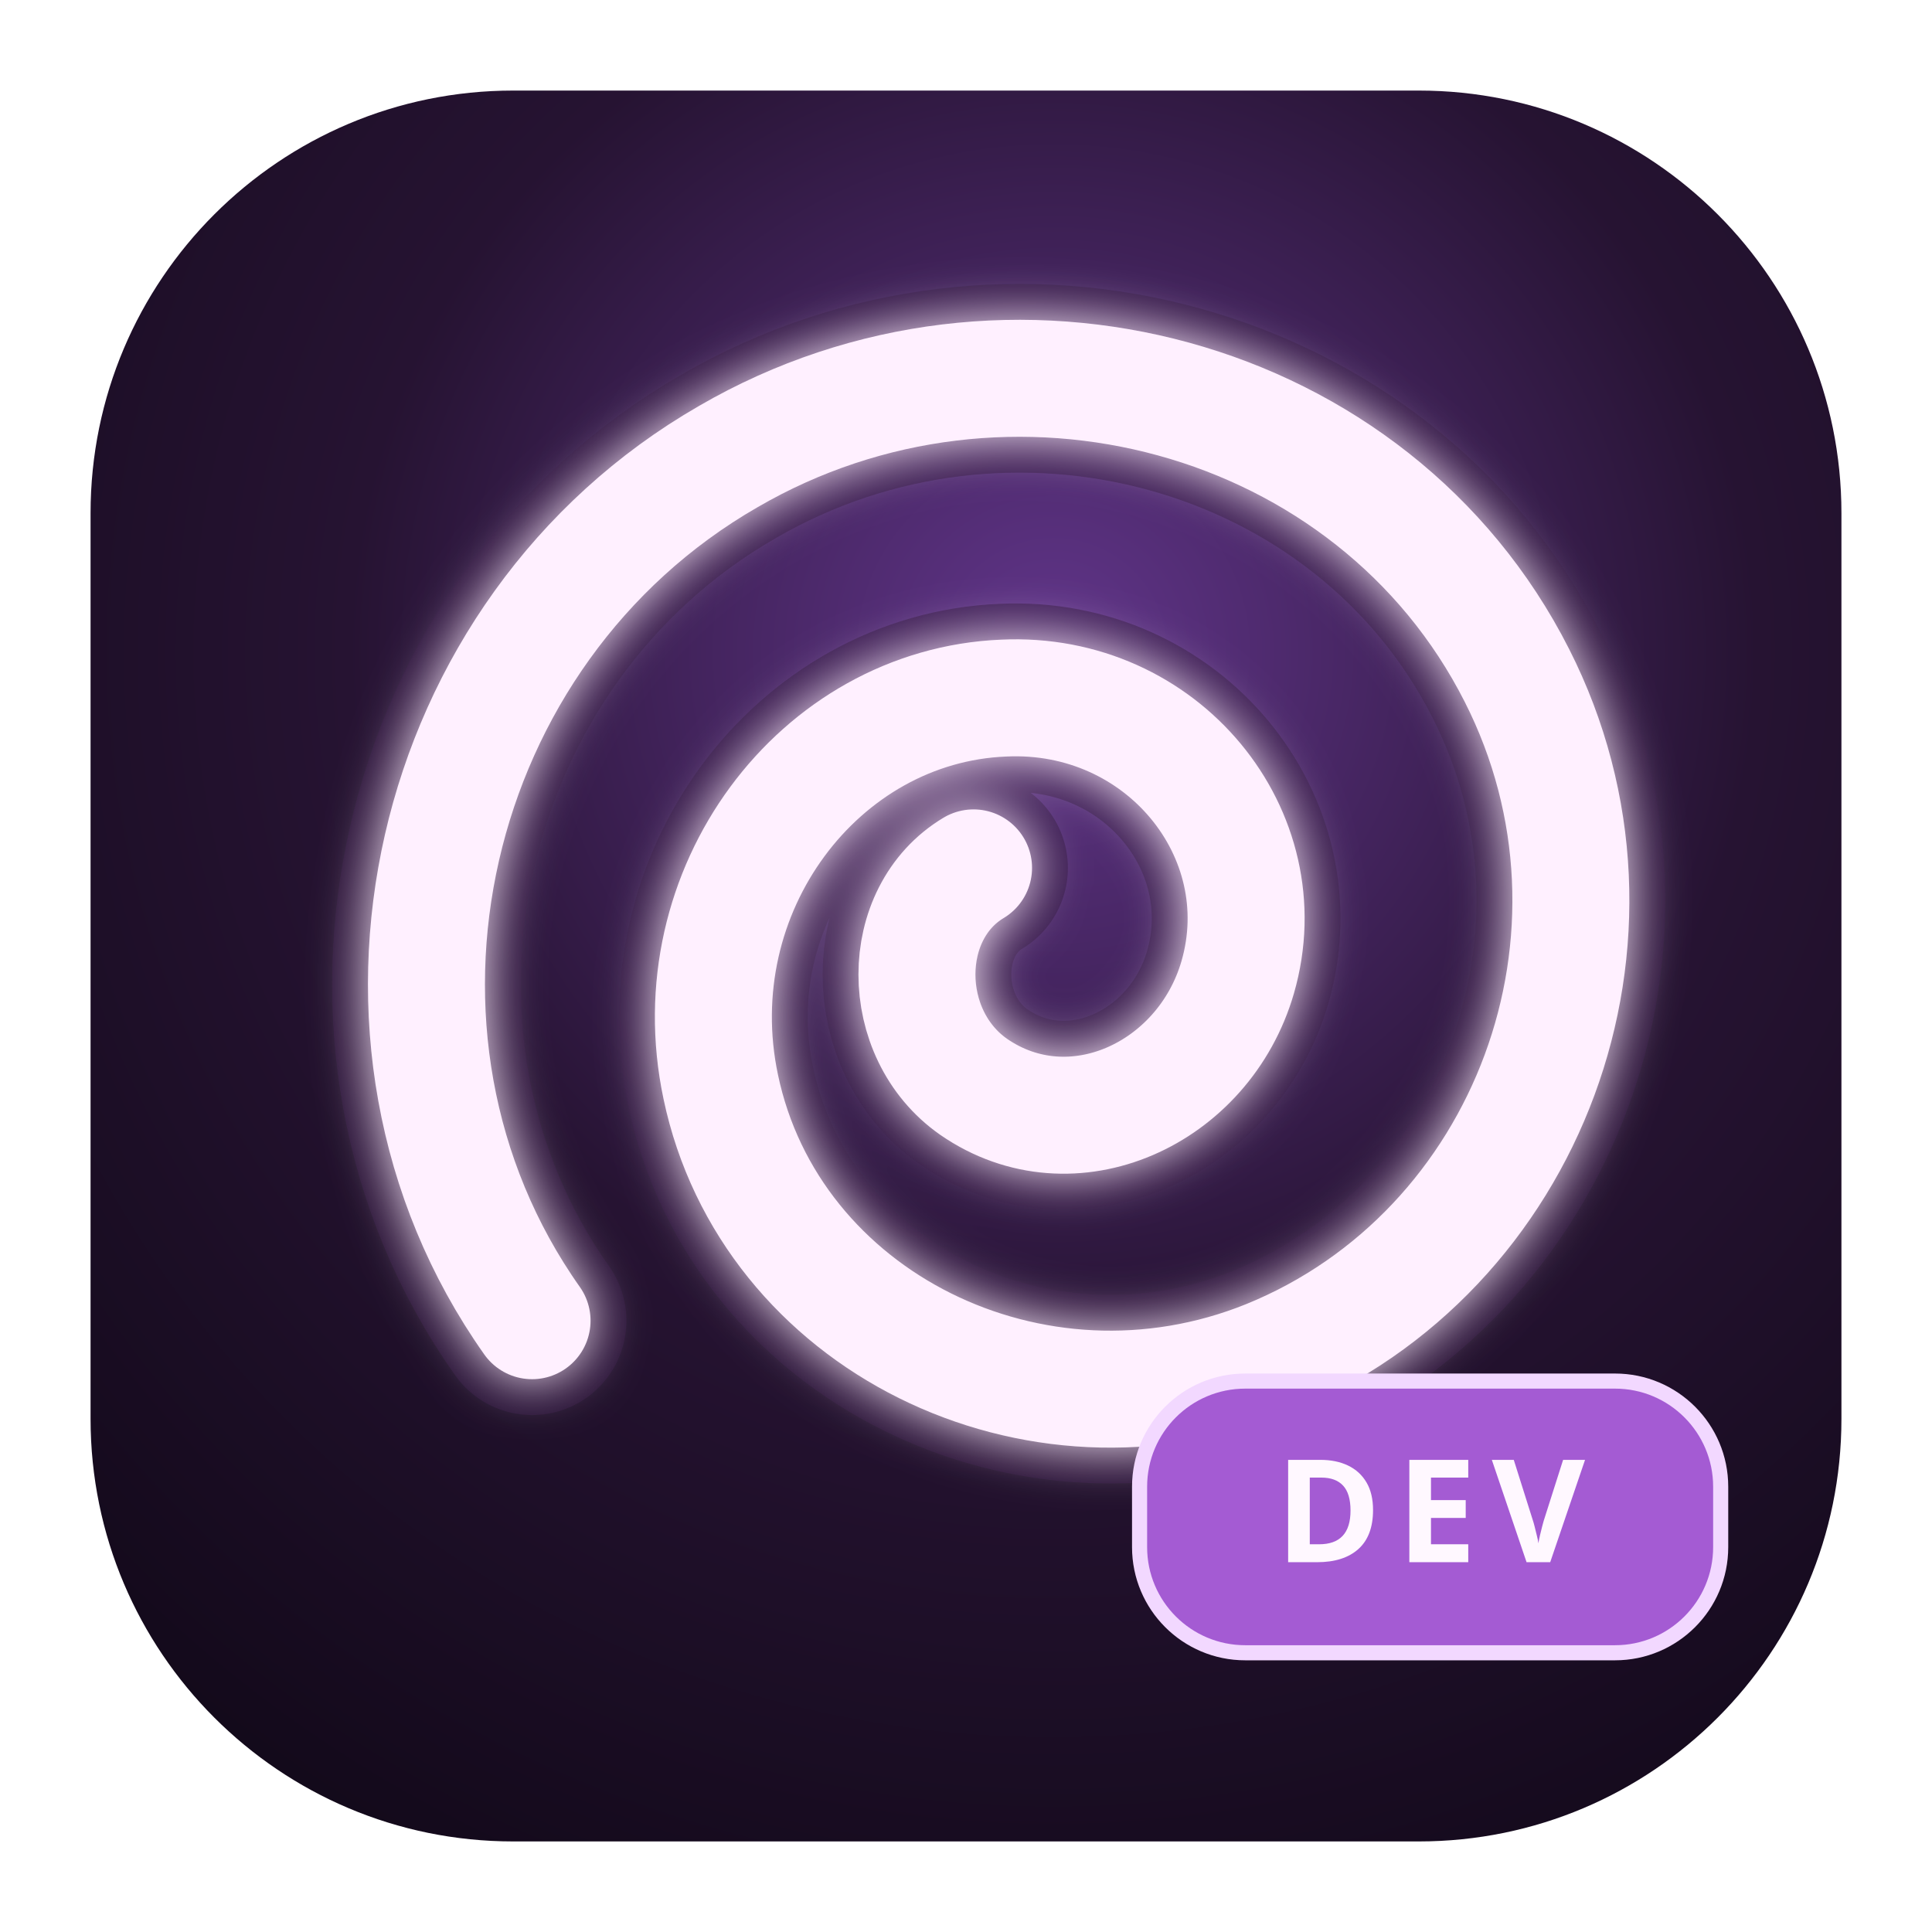
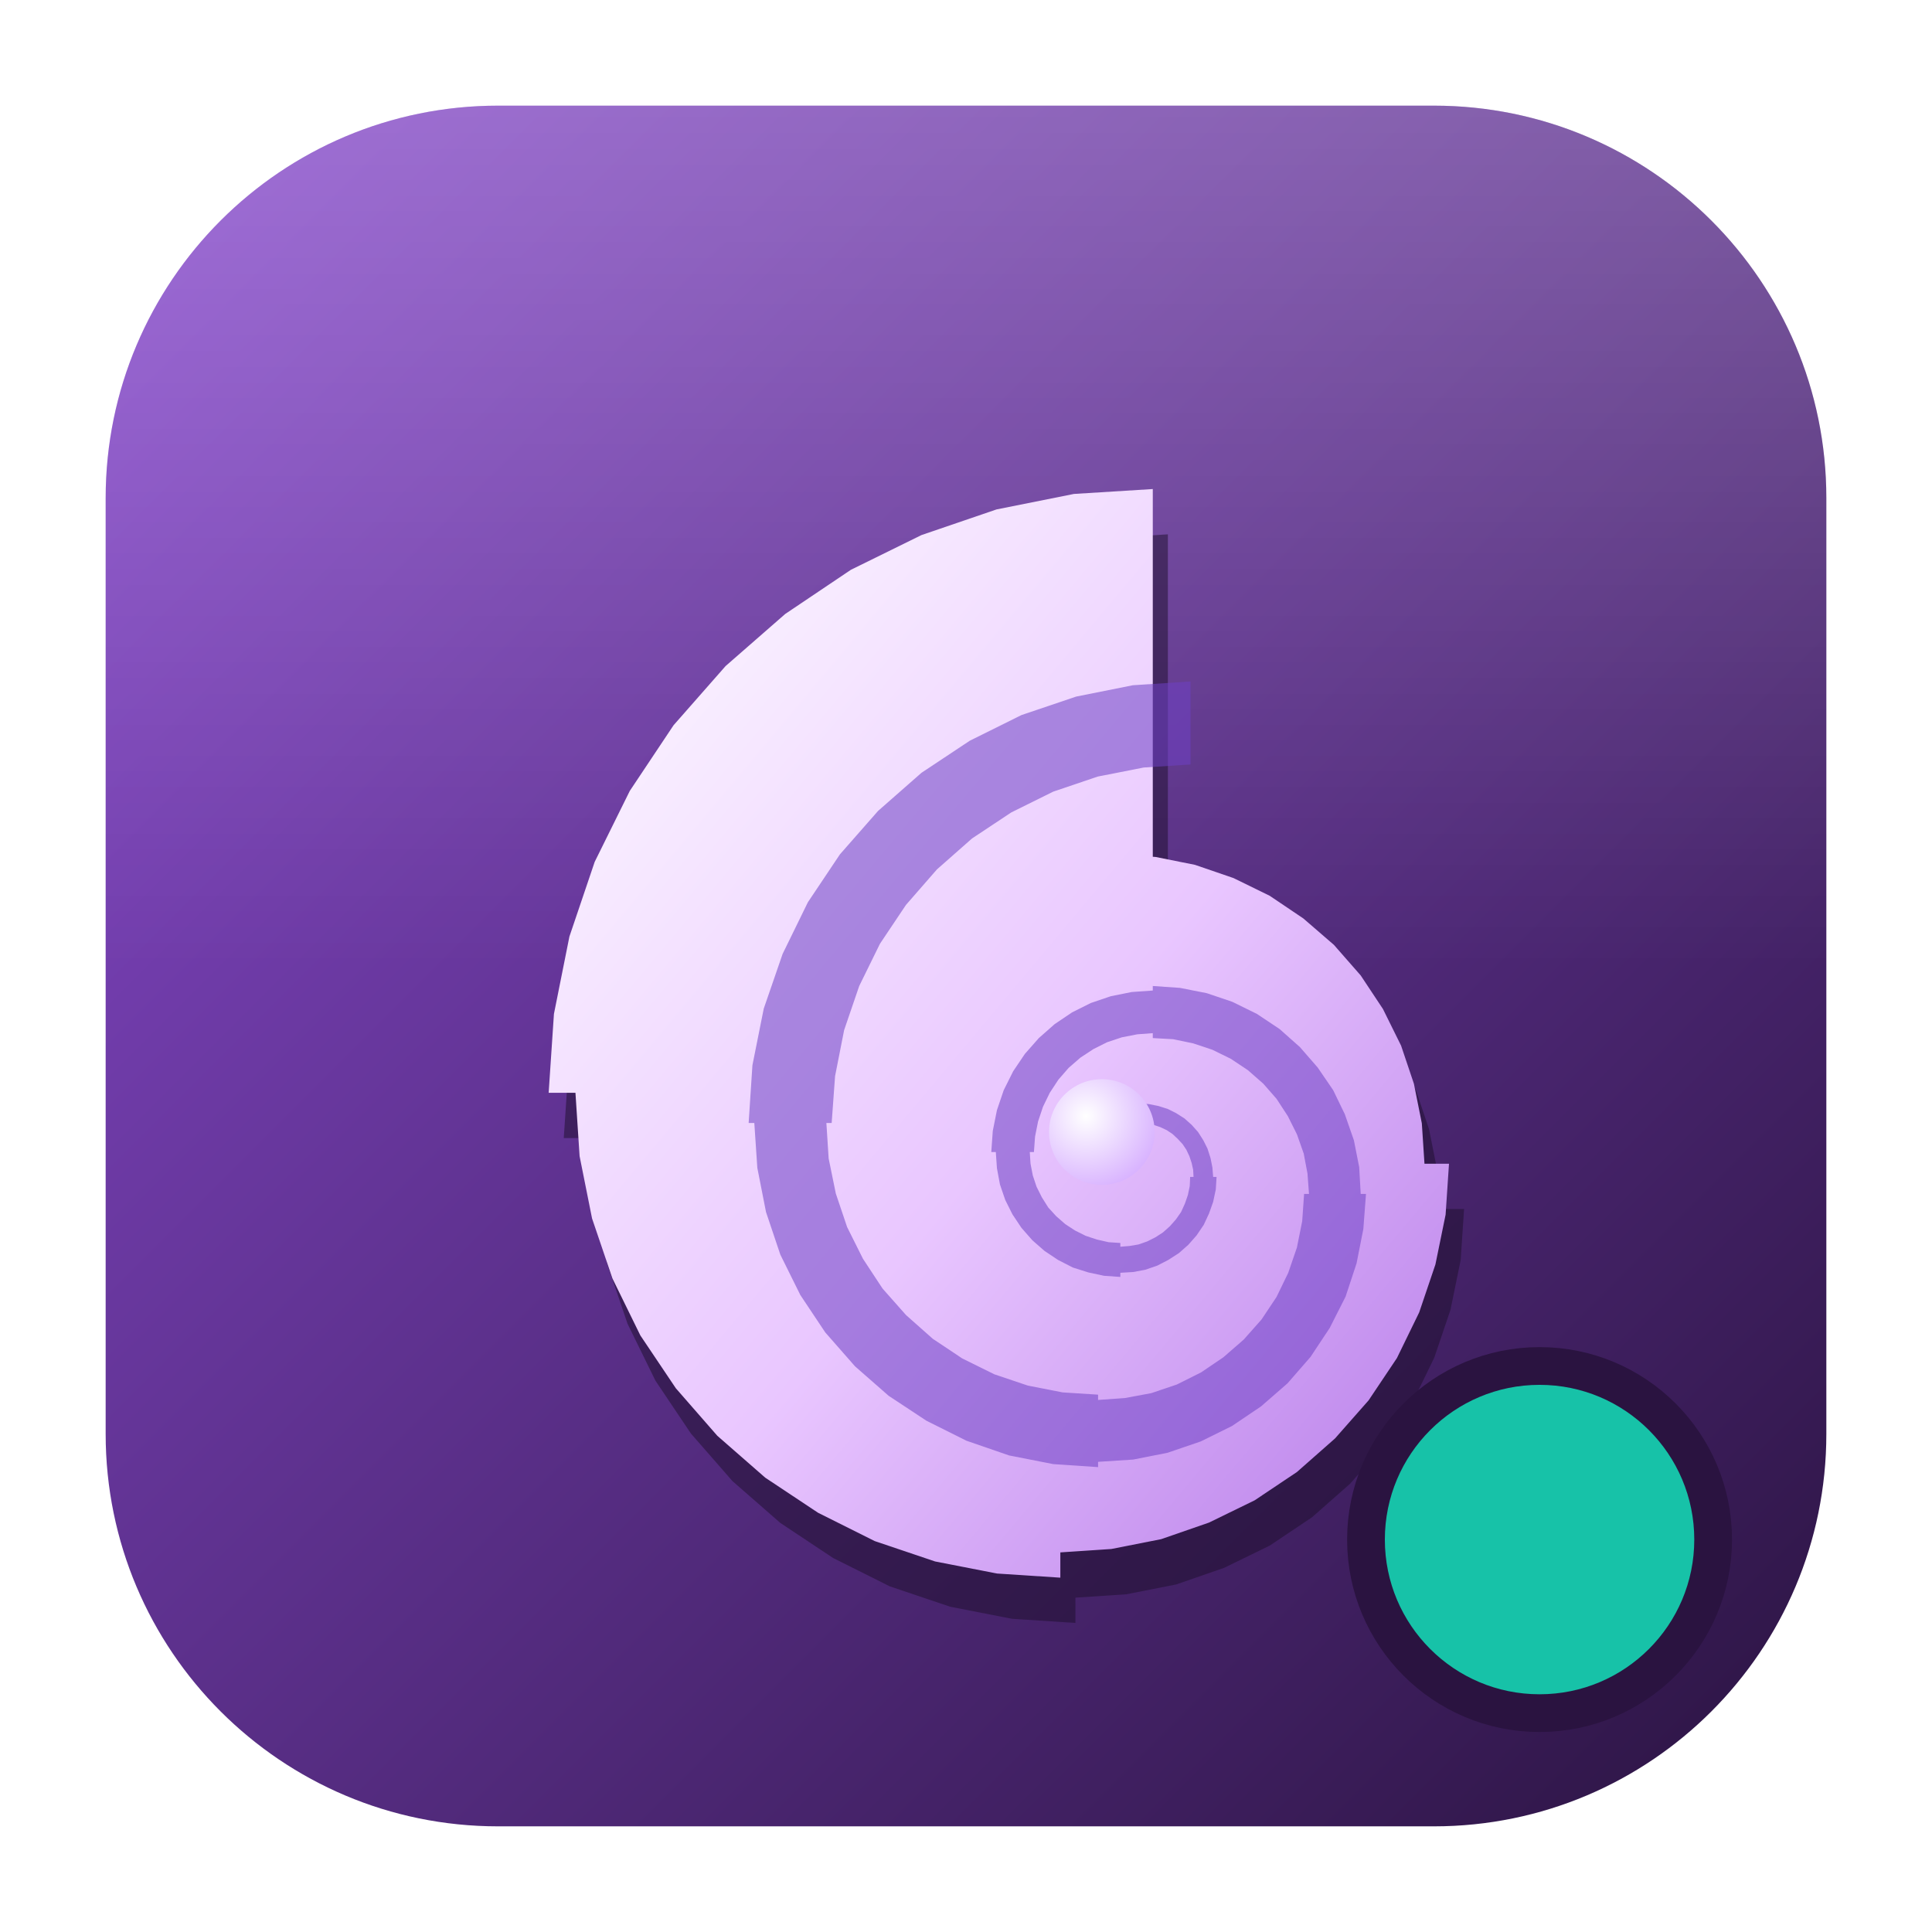
<svg xmlns="http://www.w3.org/2000/svg" width="512" height="512" viewBox="0 0 512 512" role="img" aria-labelledby="title desc">
  <defs>
-     <radialGradient id="bg" cx="55%" cy="32%" r="84%">
-       <stop offset="0" stop-color="#61358a" />
-       <stop offset="0.48" stop-color="#261332" />
-       <stop offset="1" stop-color="#100817" />
+     <linearGradient id="tile" x1="0" y1="0" x2="1" y2="1">
+       <stop offset="0" stop-color="#8a4bd1" />
+       <stop offset="1" stop-color="#2a1340" />
+     </linearGradient>
+     <linearGradient id="tileTop" x1="0" y1="0" x2="0" y2="1">
+       <stop offset="0" stop-color="#ffffff" stop-opacity=".22" />
+       <stop offset=".5" stop-color="#ffffff" stop-opacity="0" />
+     </linearGradient>
+     <linearGradient id="ribbon" x1="0" y1="0" x2="1" y2="1">
+       <stop offset="0" stop-color="#ffffff" />
+       <stop offset=".55" stop-color="#e9c6ff" />
+       <stop offset="1" stop-color="#b57ae8" />
+     </linearGradient>
+     <radialGradient id="pearl" cx=".35" cy=".35" r=".7">
+       <stop offset="0" stop-color="#ffffff" />
+       <stop offset="1" stop-color="#d9b4ff" />
    </radialGradient>
-     <linearGradient id="spiral" x1="116" y1="112" x2="394" y2="402">
-       <stop offset="0" stop-color="#fff0ff" />
-       <stop offset="0.5" stop-color="#d49af5" />
-       <stop offset="1" stop-color="#8752bd" />
-     </linearGradient>
-     <filter id="glow" x="-40%" y="-40%" width="180%" height="180%">
-       <feGaussianBlur stdDeviation="7" result="b" />
-       <feMerge>
-         <feMergeNode in="b" />
-         <feMergeNode in="SourceGraphic" />
-       </feMerge>
-     </filter>
  </defs>
-   <rect x="24" y="24" width="464" height="464" rx="112" fill="url(#bg)" />
-   <path d="M141 350c-53-75-28-183 52-229 74-43 171-17 209 58 35 69 3 153-66 181-62 25-132-10-145-72-11-52 26-101 75-103 42-2 73 36 62 74-9 31-44 47-70 29-20-14-20-46 0-58" fill="none" stroke="#321641" stroke-width="50" stroke-linecap="round" stroke-linejoin="round" opacity=".58" />
-   <path d="M141 350c-53-75-28-183 52-229 74-43 171-17 209 58 35 69 3 153-66 181-62 25-132-10-145-72-11-52 26-101 75-103 42-2 73 36 62 74-9 31-44 47-70 29-20-14-20-46 0-58" fill="none" stroke="url(#spiral)" stroke-width="31" stroke-linecap="round" stroke-linejoin="round" filter="url(#glow)" />
-   <circle cx="258" cy="230" r="13" fill="#fff0ff" />
-   <rect x="302" y="366" width="154" height="72" rx="28" fill="#a45bd3" stroke="#f2d8ff" stroke-width="4" />
-   <text x="379" y="414" text-anchor="middle" font-family="ui-sans-serif,system-ui,sans-serif" font-size="38" font-weight="800" letter-spacing="4" fill="#fff8ff">DEV</text>
+   <rect x="28" y="28" width="456" height="456" rx="104" fill="url(#tile)" />
+   <rect x="28" y="28" width="456" height="456" rx="104" fill="url(#tileTop)" />
+   <path d="M269.3,300.0 L269.5,297.0 L270.1,294.1 L271.0,291.3 L272.3,288.6 L274.0,286.2 L275.9,283.9 L278.2,282.0 L280.6,280.3 L283.3,279.0 L286.1,278.1 L289.0,277.5 L292.0,277.3 L292.0,274.3 L295.9,274.6 L299.7,275.3 L303.3,276.6 L306.8,278.3 L310.0,280.4 L312.9,283.0 L315.5,285.9 L317.6,289.1 L319.3,292.6 L320.6,296.2 L321.3,300.0 L321.6,303.9 L325.9,303.9 L325.6,309.0 L324.6,314.0 L323.0,318.8 L320.7,323.4 L317.9,327.6 L314.5,331.5 L310.7,334.8 L306.4,337.7 L301.9,339.9 L297.0,341.6 L292.0,342.6 L286.9,342.9 L286.9,348.0 L280.3,347.5 L273.8,346.2 L267.5,344.1 L261.6,341.2 L256.1,337.5 L251.1,333.1 L246.7,328.1 L243.1,322.6 L240.1,316.7 L238.0,310.4 L236.7,303.9 L236.3,297.3 L230.7,297.3 L231.2,288.8 L232.9,280.5 L235.6,272.5 L239.4,264.9 L244.1,257.8 L249.7,251.5 L256.0,245.9 L263.1,241.2 L270.7,237.4 L278.7,234.7 L287.0,233.0 L295.5,232.5 L295.5,226.4 L306.2,227.1 L316.7,229.2 L326.9,232.7 L336.5,237.4 L345.4,243.4 L353.5,250.4 L360.6,258.5 L366.5,267.4 L371.3,277.1 L374.7,287.2 L376.8,297.7 L377.5,308.4 L384.0,308.4 L383.1,321.9 L380.4,335.1 L376.1,347.8 L370.2,359.9 L362.7,371.1 L353.8,381.2 L343.7,390.1 L332.5,397.6 L320.4,403.5 L307.7,407.9 L294.5,410.5 L281.0,411.4 L281.0,418.1 L264.2,417.0 L247.8,413.8 L231.8,408.4 L216.8,400.9 L202.8,391.6 L190.1,380.5 L179.1,367.9 L169.7,353.9 L162.3,338.8 L156.9,322.9 L153.6,306.4 L152.5,289.6 L145.4,289.6 L146.8,268.7 L150.9,248.2 L157.6,228.4 L166.9,209.6 L178.5,192.2 L192.3,176.5 L208.1,162.7 L225.5,151.0 L244.2,141.8 L264.1,135.0 L284.6,130.9 L305.5,129.6 L305.5,237.6 L298.7,238.0 L292.0,239.4 L285.6,241.5 L279.5,244.6 L273.8,248.3 L268.7,252.8 L264.2,257.9 L260.4,263.6 L257.4,269.7 L255.2,276.2 L253.9,282.8 L253.4,289.6 L246.4,289.6 L246.7,294.1 L247.6,298.6 L249.0,302.9 L251.0,306.9 L253.5,310.7 L256.5,314.1 L259.9,317.1 L263.7,319.6 L267.8,321.6 L272.1,323.1 L276.5,324.0 L281.0,324.3 L281.0,331.0 L284.0,330.8 L286.9,330.2 L289.7,329.3 L292.3,328.0 L294.8,326.3 L297.0,324.4 L298.9,322.2 L300.6,319.7 L301.9,317.1 L302.8,314.3 L303.4,311.4 L303.6,308.4 L310.0,308.4 L309.9,306.6 L309.5,304.7 L308.9,302.9 L308.1,301.2 L307.0,299.6 L305.8,298.2 L304.3,296.9 L302.8,295.9 L301.1,295.0 L299.3,294.4 L297.4,294.1 L295.5,293.9 L295.5,287.9 L294.3,288.0 L293.1,288.2 L291.9,288.6 L290.8,289.1 L289.8,289.8 L288.8,290.6 L288.0,291.6 L287.3,292.6 L286.8,293.7 L286.4,294.9 L286.2,296.1 L286.1,297.3 L280.5,297.3 L280.5,298.2 L280.7,299.0 L281.0,299.8 L281.3,300.5 L281.8,301.2 L282.4,301.9 L283.0,302.4 L283.7,302.9 L284.5,303.3 L285.3,303.6 L286.1,303.7 L286.9,303.8 L286.9,308.8 L287.6,308.8 L288.2,308.7 L288.8,308.5 L289.4,308.2 L289.9,307.8 L290.4,307.4 L290.9,306.9 L291.2,306.4 L291.5,305.8 L291.7,305.2 L291.8,304.5 L291.9,303.9 L296.2,303.9 L296.2,303.3 L296.1,302.8 L295.9,302.3 L295.6,301.8 L295.3,301.3 L295.0,300.9 L294.6,300.6 L294.1,300.3 L293.6,300.0 L293.1,299.8 L292.6,299.7 L292.0,299.7 L292.0,296.7 L291.6,296.7 L291.2,296.8 L290.7,297.0 L290.4,297.2 L290.0,297.4 L289.7,297.7 L289.4,298.0 L289.2,298.4 L289.0,298.7 L288.8,299.2 L288.7,299.6 L288.7,300.0 Z" fill="#1b0e2a" opacity=".5" transform="translate(4,12)" />
+   <path d="M269.3,300.0 L269.5,297.0 L270.1,294.1 L271.0,291.3 L272.3,288.6 L274.0,286.2 L275.9,283.9 L278.2,282.0 L280.6,280.3 L283.3,279.0 L286.1,278.1 L289.0,277.5 L292.0,277.3 L292.0,274.3 L295.9,274.6 L299.7,275.3 L303.3,276.6 L306.8,278.3 L310.0,280.4 L312.9,283.0 L315.5,285.9 L317.6,289.1 L319.3,292.6 L320.6,296.2 L321.3,300.0 L321.6,303.9 L325.9,303.9 L325.6,309.0 L324.6,314.0 L323.0,318.8 L320.7,323.4 L317.9,327.6 L314.5,331.5 L310.7,334.8 L306.4,337.7 L301.9,339.9 L297.0,341.6 L292.0,342.6 L286.9,342.9 L286.9,348.0 L280.3,347.5 L273.8,346.2 L267.5,344.1 L261.6,341.2 L256.1,337.5 L251.1,333.1 L246.7,328.1 L243.1,322.6 L240.1,316.7 L238.0,310.4 L236.7,303.9 L236.3,297.3 L230.7,297.3 L231.2,288.8 L232.9,280.5 L235.6,272.5 L239.4,264.9 L244.1,257.8 L249.7,251.5 L256.0,245.9 L263.1,241.2 L270.7,237.4 L278.7,234.7 L287.0,233.0 L295.5,232.5 L295.5,226.4 L306.2,227.1 L316.7,229.2 L326.9,232.7 L336.5,237.4 L345.4,243.4 L353.5,250.4 L360.6,258.5 L366.5,267.4 L371.3,277.1 L374.7,287.2 L376.8,297.7 L377.5,308.4 L384.0,308.4 L383.1,321.9 L380.4,335.1 L376.1,347.8 L370.2,359.9 L362.7,371.1 L353.8,381.2 L343.7,390.1 L332.5,397.6 L320.4,403.5 L307.7,407.9 L294.5,410.5 L281.0,411.4 L281.0,418.1 L264.2,417.0 L247.8,413.8 L231.8,408.4 L216.8,400.9 L202.8,391.6 L190.1,380.5 L179.1,367.9 L169.7,353.9 L162.3,338.8 L156.9,322.9 L153.6,306.4 L152.5,289.6 L145.4,289.6 L146.8,268.7 L150.9,248.2 L157.6,228.4 L166.9,209.6 L178.5,192.2 L192.3,176.5 L208.1,162.7 L225.5,151.0 L244.2,141.8 L264.1,135.0 L284.6,130.9 L305.5,129.6 L305.5,237.6 L298.7,238.0 L292.0,239.4 L285.6,241.5 L279.5,244.6 L273.8,248.3 L268.7,252.8 L264.2,257.9 L260.4,263.6 L257.4,269.7 L255.2,276.2 L253.9,282.8 L253.4,289.6 L246.4,289.6 L246.7,294.1 L247.6,298.6 L249.0,302.9 L251.0,306.9 L253.5,310.7 L256.5,314.1 L259.9,317.1 L263.7,319.6 L267.8,321.6 L272.1,323.1 L276.5,324.0 L281.0,324.3 L281.0,331.0 L284.0,330.8 L286.9,330.2 L289.7,329.3 L292.3,328.0 L294.8,326.3 L297.0,324.4 L298.9,322.2 L300.6,319.7 L301.9,317.1 L302.8,314.3 L303.4,311.4 L303.6,308.4 L310.0,308.4 L309.9,306.6 L309.5,304.7 L308.9,302.9 L308.1,301.2 L307.0,299.6 L305.8,298.2 L304.3,296.9 L302.8,295.9 L301.1,295.0 L299.3,294.4 L297.4,294.1 L295.5,293.9 L295.5,287.9 L294.3,288.0 L293.1,288.2 L291.9,288.6 L290.8,289.1 L289.8,289.8 L288.8,290.6 L288.0,291.6 L287.3,292.6 L286.8,293.7 L286.4,294.9 L286.2,296.1 L286.1,297.3 L280.5,297.3 L280.5,298.2 L280.7,299.0 L281.0,299.8 L281.3,300.5 L281.8,301.2 L282.4,301.9 L283.0,302.4 L283.7,302.9 L284.5,303.3 L285.3,303.6 L286.1,303.7 L286.9,303.8 L286.9,308.8 L287.6,308.8 L288.2,308.7 L288.8,308.5 L289.4,308.2 L289.9,307.8 L290.4,307.4 L290.9,306.9 L291.2,306.4 L291.5,305.8 L291.7,305.2 L291.8,304.5 L291.9,303.9 L296.2,303.9 L296.2,303.3 L296.1,302.8 L295.9,302.3 L295.6,301.8 L295.3,301.3 L295.0,300.9 L294.6,300.6 L294.1,300.3 L293.6,300.0 L293.1,299.8 L292.6,299.7 L292.0,299.7 L292.0,296.7 L291.6,296.7 L291.2,296.8 L290.7,297.0 L290.4,297.2 L290.0,297.4 L289.7,297.7 L289.4,298.0 L289.2,298.4 L289.0,298.7 L288.8,299.2 L288.7,299.6 L288.7,300.0 Z" fill="url(#ribbon)" />
+   <path d="M277.0,300.0 L277.1,298.0 L277.5,296.1 L278.2,294.3 L279.0,292.5 L280.1,290.9 L281.4,289.4 L282.9,288.1 L284.5,287.0 L286.3,286.2 L288.1,285.5 L290.0,285.1 L292.0,285.0 L292.0,284.4 L294.5,284.6 L297.0,285.1 L299.5,285.9 L301.7,287.0 L303.9,288.4 L305.8,290.1 L307.5,292.0 L308.9,294.2 L310.0,296.4 L310.8,298.9 L311.3,301.4 L311.5,303.9 L312.4,303.9 L312.2,307.2 L311.5,310.5 L310.4,313.6 L309.0,316.6 L307.1,319.4 L304.9,321.9 L302.4,324.1 L299.6,325.9 L296.7,327.4 L293.5,328.5 L290.3,329.1 L286.9,329.3 L286.9,330.4 L282.6,330.1 L278.4,329.2 L274.3,327.9 L270.4,325.9 L266.8,323.5 L263.6,320.7 L260.7,317.4 L258.3,313.8 L256.4,310.0 L255.0,305.9 L254.2,301.6 L253.9,297.3 L252.7,297.3 L253.1,291.7 L254.2,286.2 L256.0,280.9 L258.5,275.9 L261.6,271.3 L265.3,267.1 L269.5,263.4 L274.1,260.3 L279.1,257.8 L284.4,256.0 L289.9,254.9 L295.5,254.5 L295.5,253.3 L302.7,253.8 L309.8,255.2 L316.6,257.5 L323.1,260.7 L329.1,264.7 L334.5,269.5 L339.2,274.9 L343.3,280.9 L346.4,287.3 L348.8,294.2 L350.2,301.3 L350.6,308.4 L352.0,308.4 L351.3,317.7 L349.5,326.8 L346.6,335.6 L342.4,343.9 L337.3,351.6 L331.2,358.6 L324.2,364.7 L316.5,369.9 L308.2,374.0 L299.4,377.0 L290.3,378.8 L281.0,379.4 L281.0,380.8 L269.1,380.0 L257.4,377.7 L246.1,373.8 L235.5,368.5 L225.5,361.9 L216.6,354.1 L208.7,345.1 L202.1,335.2 L196.8,324.5 L193.0,313.2 L190.7,301.5 L189.9,289.6 L188.4,289.6 L189.4,274.3 L192.4,259.3 L197.4,244.8 L204.1,231.1 L212.6,218.4 L222.7,206.9 L234.2,196.8 L247.0,188.3 L260.7,181.5 L275.2,176.6 L290.2,173.6 L305.5,172.6 L305.5,194.6 L293.1,195.4 L280.9,197.8 L269.1,201.8 L258.0,207.3 L247.6,214.2 L238.3,222.4 L230.1,231.8 L223.2,242.1 L217.7,253.3 L213.7,265.0 L211.3,277.2 L210.4,289.6 L209.0,289.6 L209.6,299.0 L211.5,308.3 L214.5,317.2 L218.7,325.6 L223.9,333.5 L230.1,340.5 L237.2,346.8 L245.0,352.0 L253.5,356.2 L262.4,359.2 L271.6,361.0 L281.0,361.6 L281.0,363.0 L288.1,362.5 L295.1,361.2 L301.9,358.9 L308.3,355.7 L314.2,351.7 L319.6,347.0 L324.3,341.7 L328.3,335.7 L331.4,329.3 L333.7,322.6 L335.1,315.6 L335.6,308.4 L336.9,308.4 L336.5,303.0 L335.5,297.7 L333.7,292.6 L331.3,287.8 L328.3,283.2 L324.8,279.2 L320.7,275.6 L316.2,272.6 L311.3,270.2 L306.2,268.5 L300.9,267.4 L295.5,267.1 L295.5,265.8 L291.4,266.1 L287.3,266.9 L283.4,268.2 L279.8,270.0 L276.3,272.3 L273.2,275.0 L270.5,278.1 L268.2,281.6 L266.4,285.3 L265.1,289.2 L264.3,293.2 L264.0,297.3 L262.9,297.3 L263.1,300.4 L263.7,303.5 L264.7,306.5 L266.1,309.3 L267.8,312.0 L269.9,314.3 L272.3,316.4 L274.9,318.1 L277.7,319.5 L280.7,320.5 L283.8,321.2 L286.9,321.4 L286.9,322.4 L289.3,322.2 L291.7,321.8 L294.0,321.0 L296.2,319.9 L298.2,318.6 L300.0,317.0 L301.6,315.2 L303.0,313.2 L304.0,311.0 L304.8,308.7 L305.3,306.3 L305.4,303.9 L306.3,303.9 L306.2,302.0 L305.8,300.2 L305.2,298.4 L304.4,296.7 L303.4,295.2 L302.1,293.8 L300.7,292.5 L299.2,291.5 L297.5,290.7 L295.7,290.1 L293.9,289.7 L292.0,289.6 L292.0,289.0 L290.6,289.1 L289.1,289.4 L287.8,289.8 L286.5,290.5 L285.3,291.3 L284.2,292.2 L283.3,293.3 L282.5,294.5 L281.8,295.8 L281.4,297.1 L281.1,298.6 L281.0,300.0 Z" fill="#6d3fc4" opacity=".55" transform="translate(10,8)" />
+   <circle cx="292" cy="300" r="14" fill="url(#pearl)" />
+   <circle cx="408" cy="408" r="46" fill="#17c2a8" stroke="#2a1340" stroke-width="10" />
</svg>
